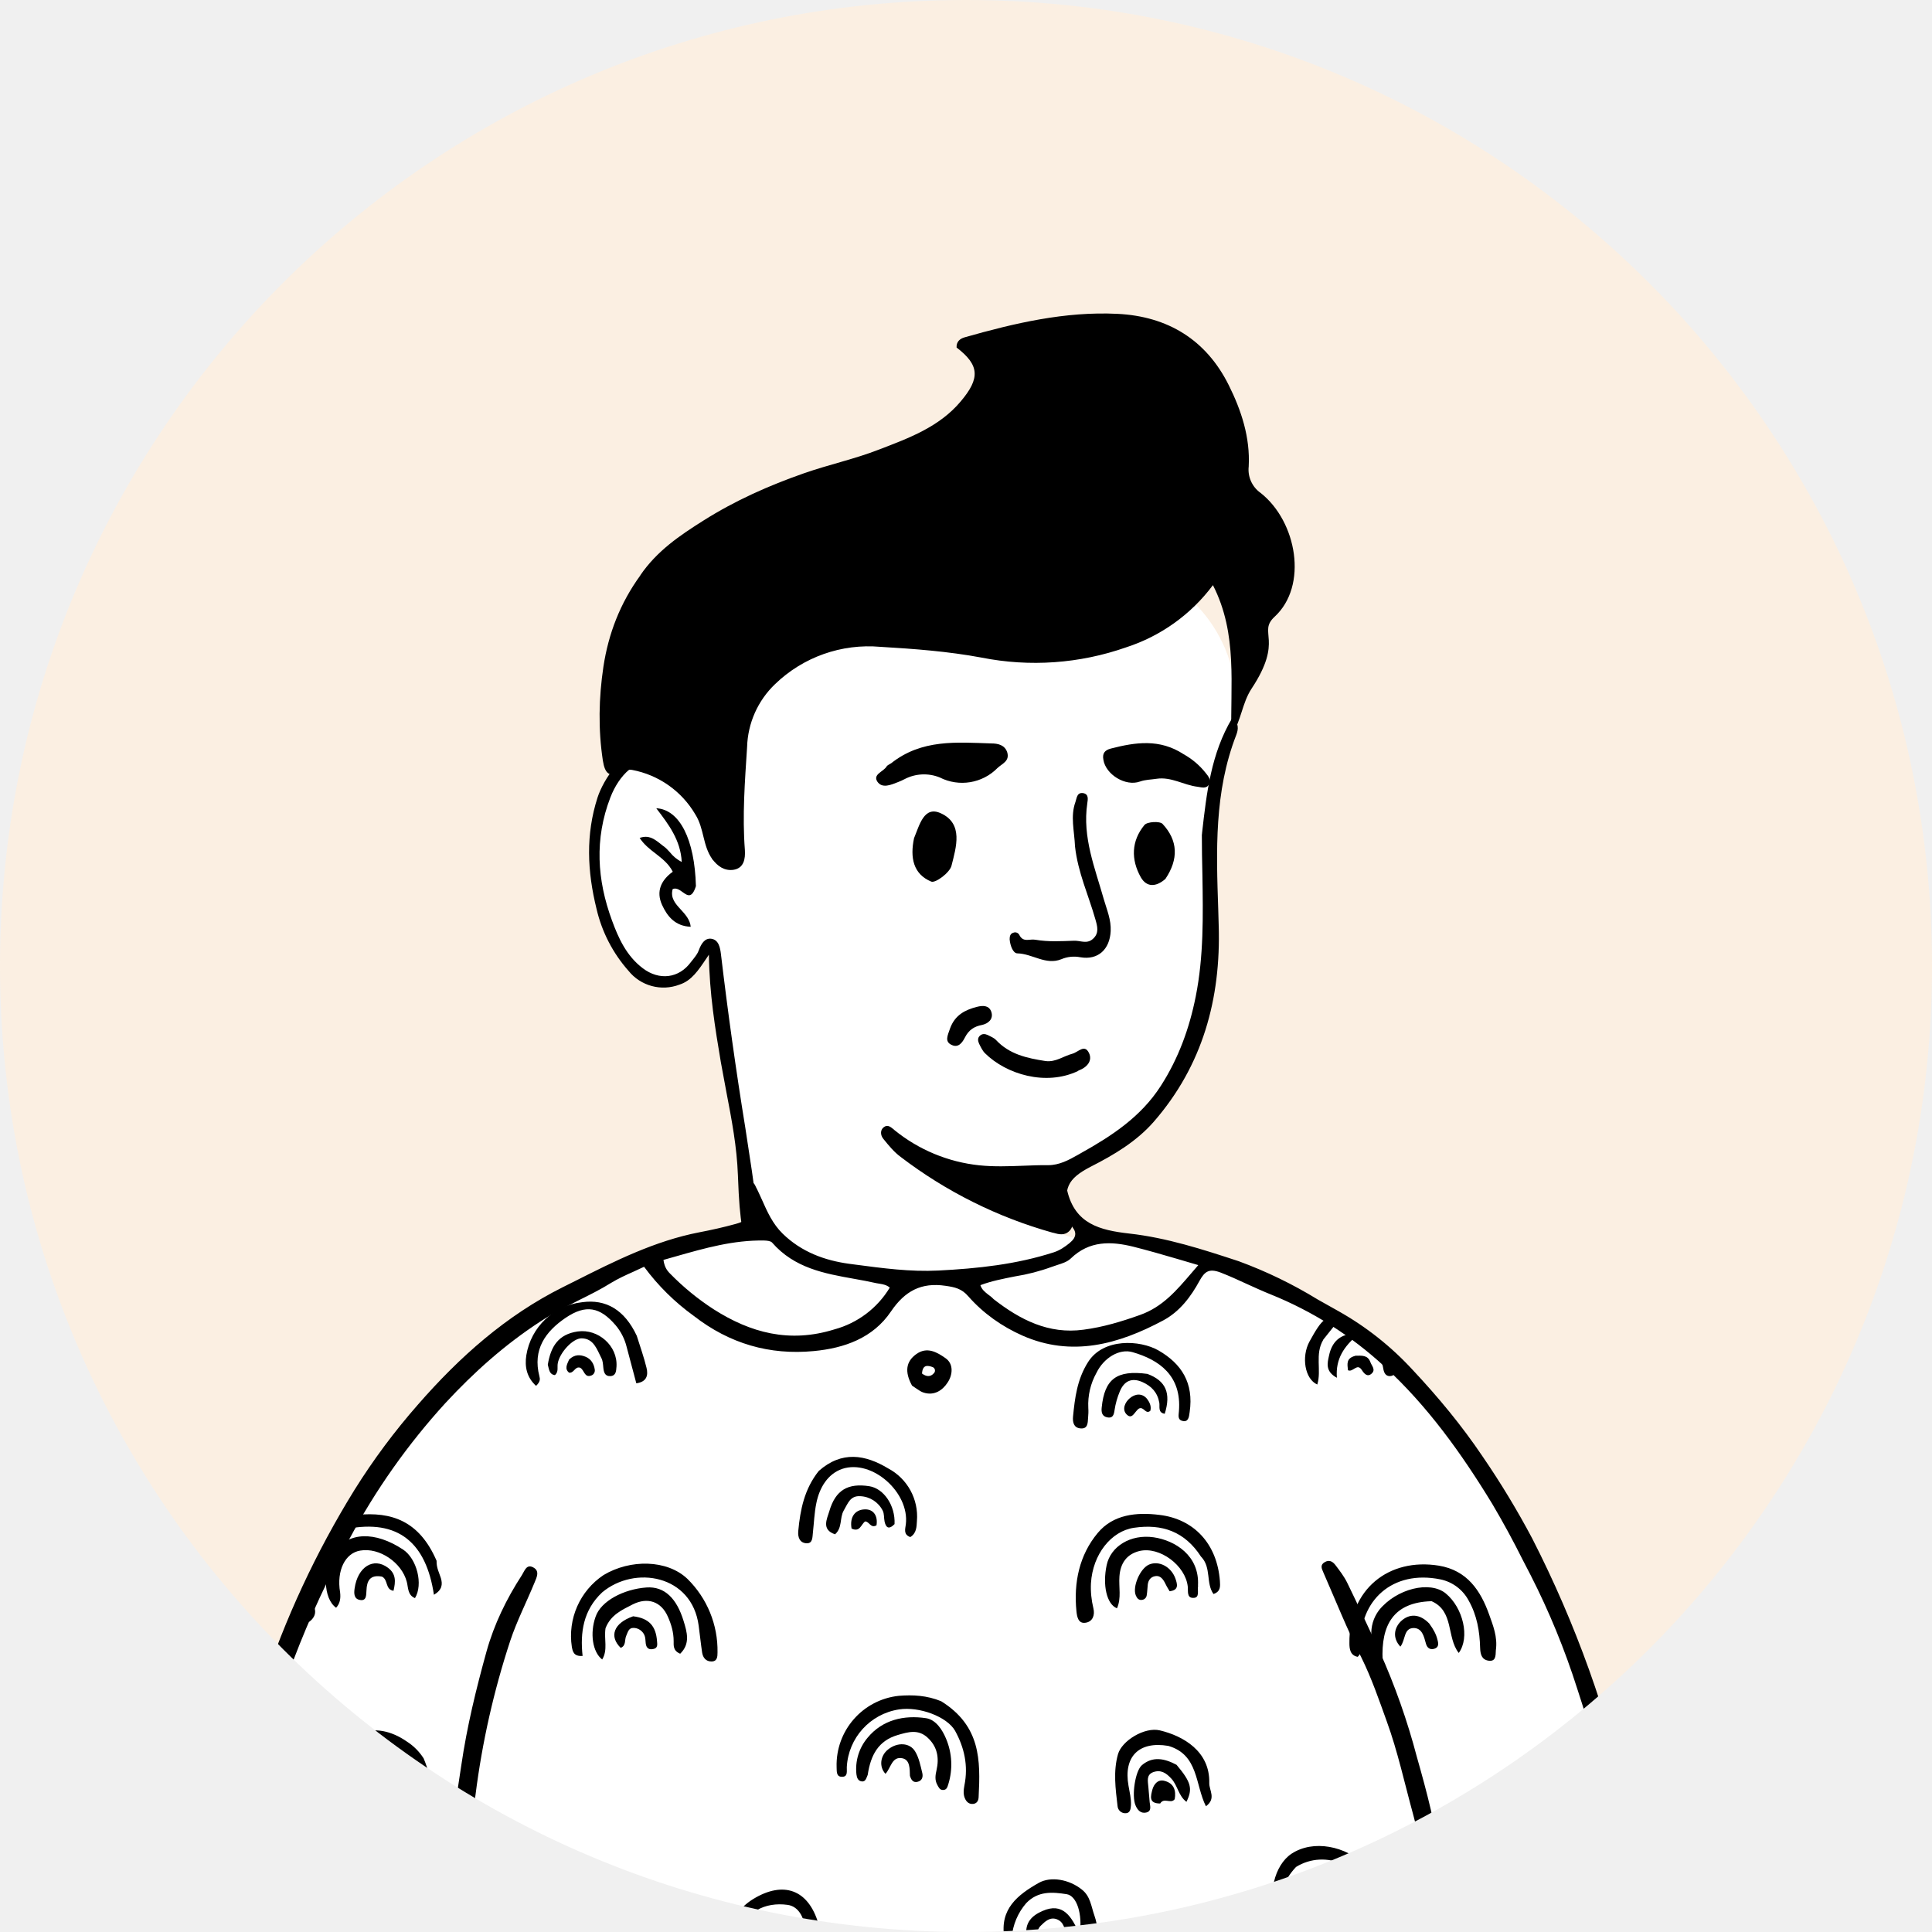
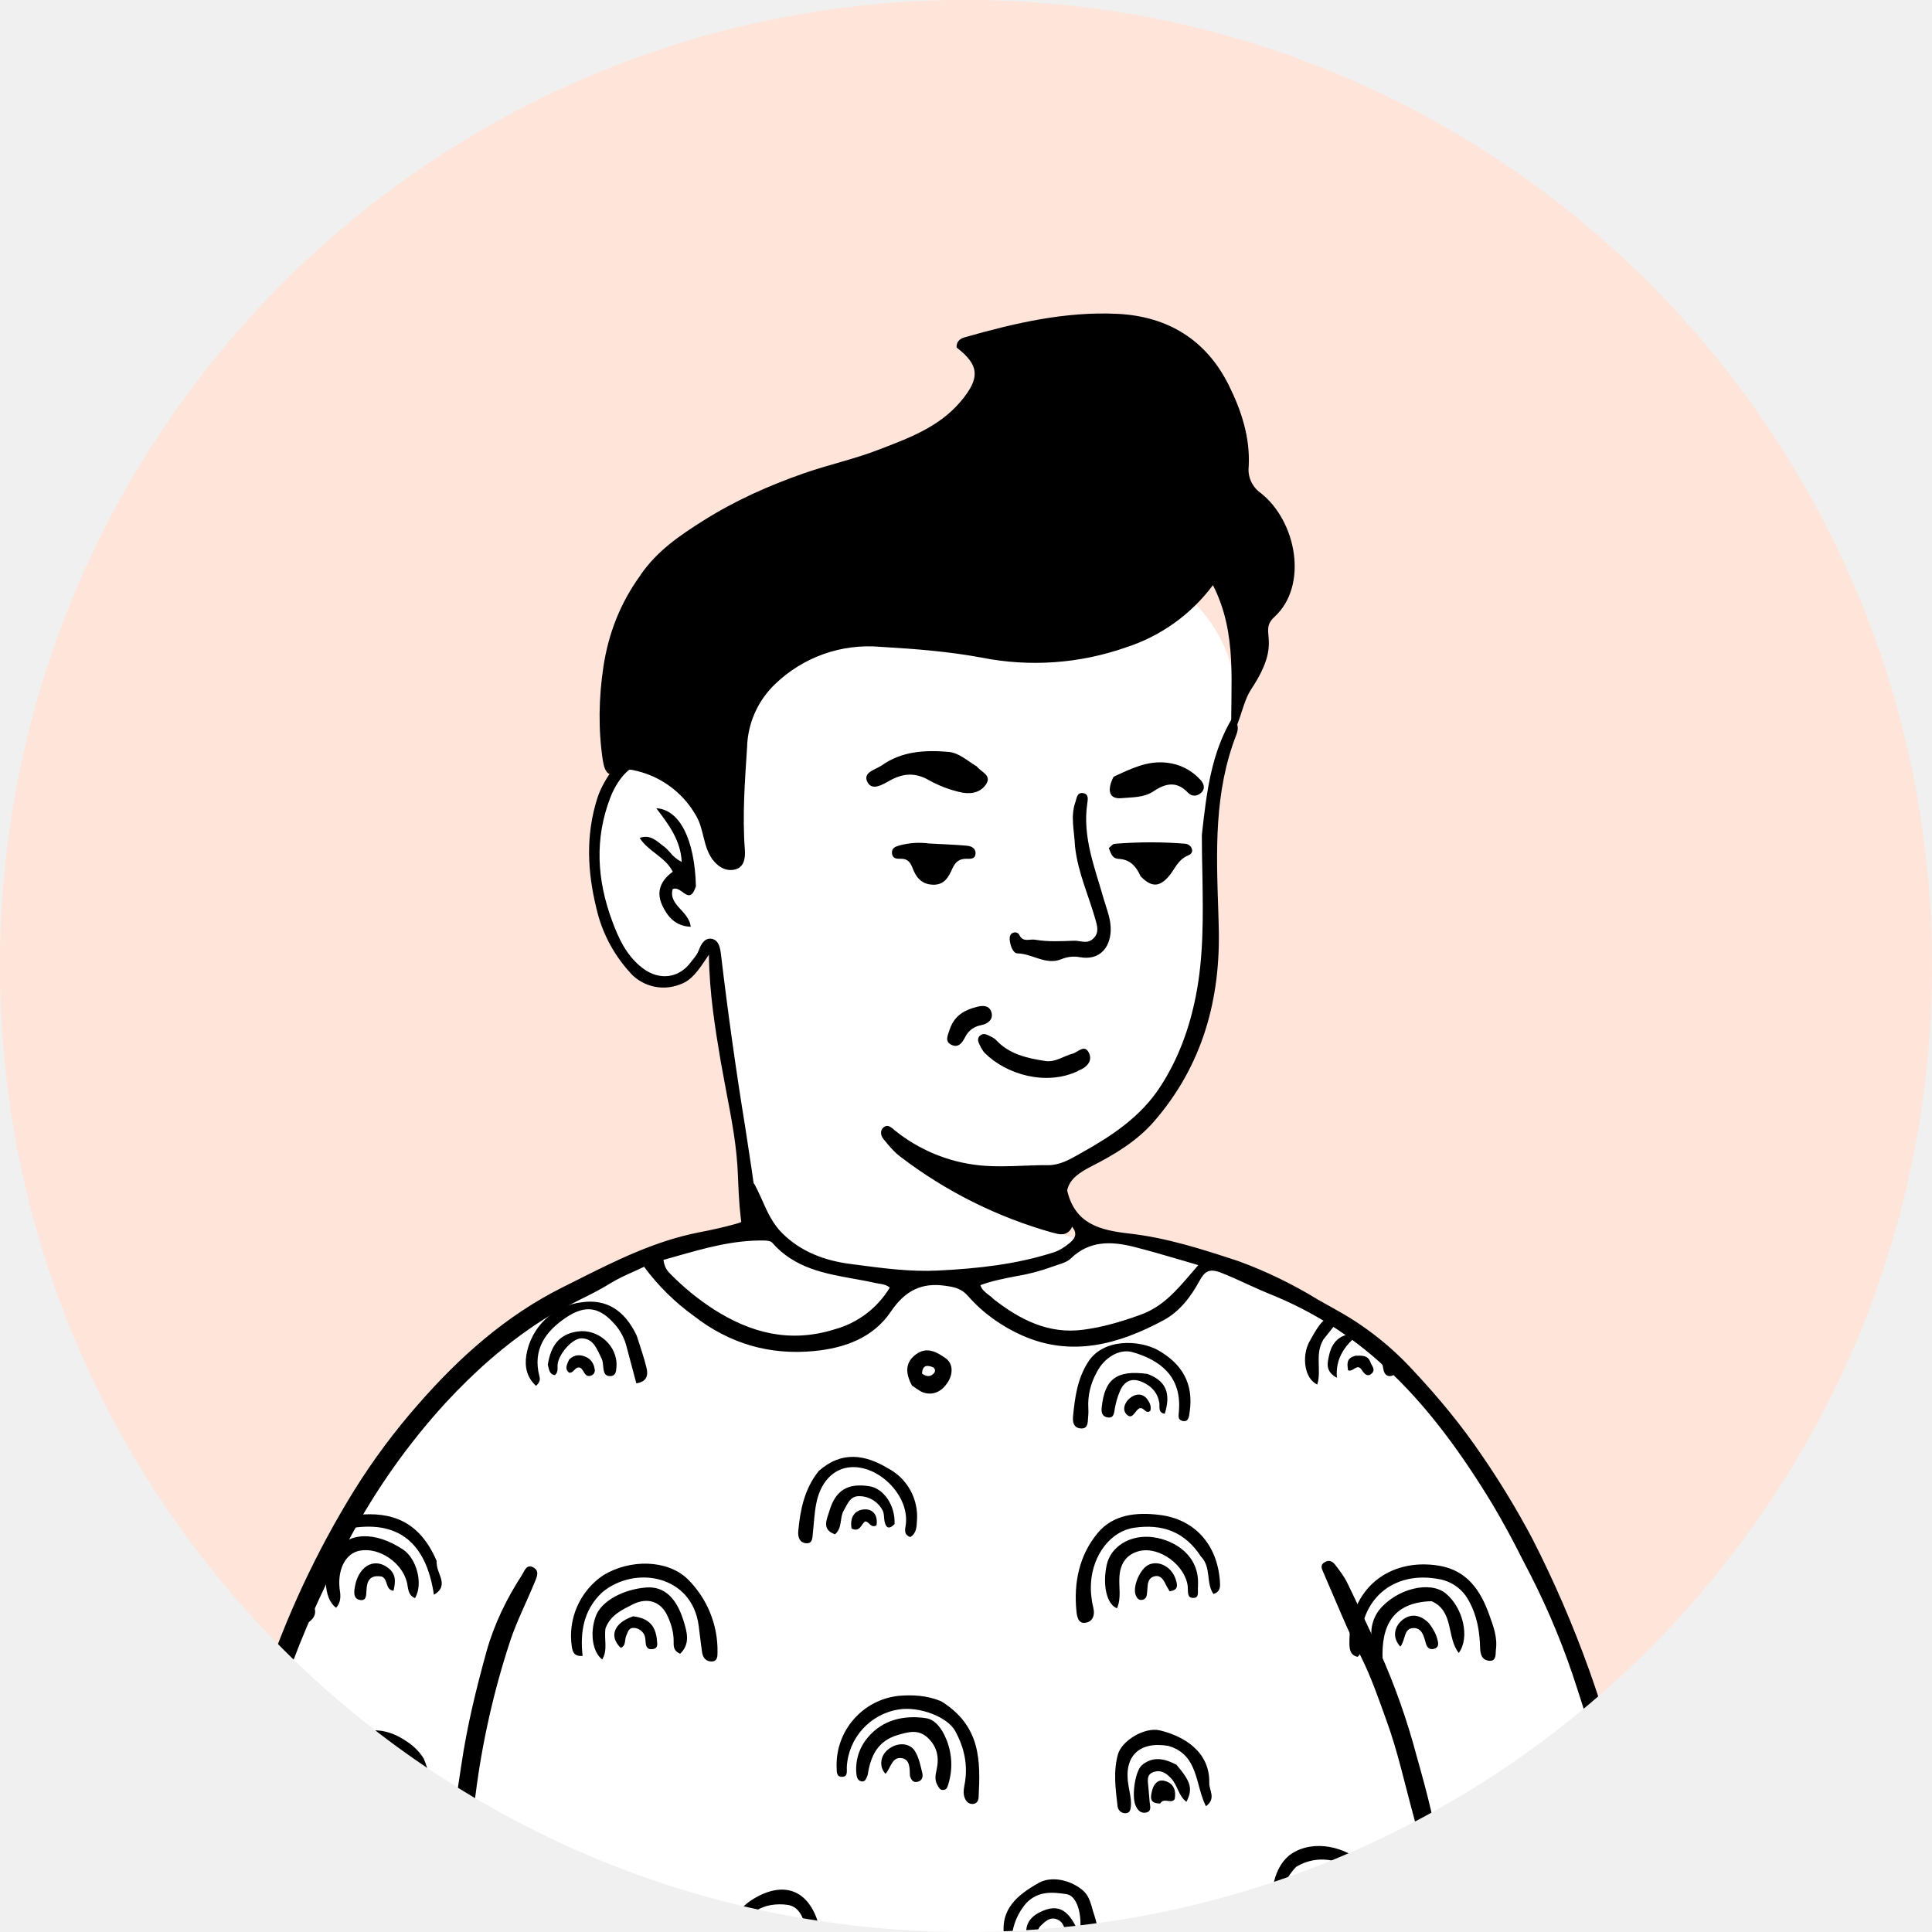
<svg xmlns="http://www.w3.org/2000/svg" viewBox="0 0 1744 1744" fill="none" shape-rendering="auto" width="128" height="128">
  <mask id="viewboxMask">
    <rect width="1744" height="1744" rx="872" ry="872" x="0" y="0" fill="#fff" />
  </mask>
  <g mask="url(#viewboxMask)">
-     <rect fill="#fbefe2" width="1744" height="1744" x="0" y="0" />
+     <rect fill="#ffe4d9" width="1744" height="1744" x="0" y="0" />
    <g transform="translate(531 487)">
      <path d="M554 727.7c-99.2 297-363.8 388.6-503.7 19.8-19.3-50.7 31-69.5 66.2-91.9 24.1-15.3 36.8-28.5 35.3-42.2-7-64.4-36.9-243.8-36.9-243.8l-3-5.8s.7-1.6-2.2 1.2c-3 3-9.9 34.2-37 34.2-24.5 0-49.2-10.9-61-86.3C7.2 285.6 9.6 214 40 201c12.5-5.3 24-7.2 35.2-.8 11.3 6.4-13-22 112-126C268.4 6.4 396.7-3.5 448.5 8 500.3 19.5 552 44.8 574.9 98.5c27.8 65-25.9 114.3-14 262.5-2.2 53.6.8 171.2-146.6 210.6-28 7.5-19.3 48.4 22.7 58.4 67 21 117 72.3 117 97.9" fill="#fff" />
      <path fill-rule="evenodd" clip-rule="evenodd" d="m554 266.2.1-1.4c4.1-36.4 8.2-71.7 27.1-103.4 6.5 4.4 5.7 10 3.7 15.2-19.9 51.2-18 104.4-16.2 157.6l.4 14c2.1 66.4-14.5 126.8-58.7 177.5-15.4 17.6-35.8 29.8-56.5 40.3-21.4 11-25.9 20.1-19.2 43.6l.8 2.6c1.4 3.9 2.8 7.9-1 11.8-4.5 4.6-9.5 3.3-14.8 1.8l-.6-.1a406.4 406.4 0 0 1-137-68.3c-6-4.4-10.8-10.3-15.5-16.1l-.3-.4c-2.5-3-3-7.8.5-10.4 3.3-2.5 5.8-.5 8.7 1.8l1 .9a145.5 145.5 0 0 0 76.3 31.7c13.4 1.4 26.6.9 40 .4 7.4-.3 14.8-.6 22.3-.5 10.2 0 18.7-4.7 26.7-9.2l2.8-1.6c27.8-15.5 54.3-32.8 72.2-60.7 16.1-25 25.9-52.2 31.6-80.9 7.2-36.1 6.6-72.7 6-109.8-.3-12-.5-24.2-.5-36.4ZM50.6 190.8c21.9-1.7 34 11.2 44.3 26.3a140.4 140.4 0 0 1 22.4 61.5c.5 3.7 1 7.6-1.2 11.3-4.5.6-4.9-3-5-5.6-.5-20.7-9.7-38.7-18.9-56.1-6.6-12.5-16.2-24.6-31.4-27.6-17.2-3.5-33 12-40.8 32.2-14.5 37.6-12 74.6 1.4 111 5.8 15.9 13.1 32.1 27.8 43.2 14.8 11.3 32.7 9.3 43.6-5.7l2-2.5c2-2.6 4-5.1 5-8 2.1-5.8 5.4-11.2 11.3-10.4 6.8 1 8 8.3 8.7 14a3661 3661 0 0 0 22 156.7l5.9 38.8c2.6 17.1 5.6 41.7 3.6 52.1a28 28 0 0 0-.3 2.2c-.4 2.8-.6 5-4.2 5.5-4.9.8-7-2-7.7-6.4-2.3-17-3-23.6-4-49.6-.9-25.2-5.6-50-10.4-74.9l-5-27c-5.2-30.8-10.3-62-10.8-97l-2 3c-7.6 11.3-13.7 20.5-24.5 24a40.5 40.5 0 0 1-46.1-12.5 127.8 127.8 0 0 1-28.8-55.8c-8.4-34-9.9-67.1.9-100.6 5.2-16.1 23.7-44.7 42.2-42Zm34.6 127.5c4.4 3.2 8.4 6 12-5.4-1.1-42.2-14.7-69.2-35.8-70.3 11.2 14.6 22 28.8 23 48.5a32.3 32.3 0 0 1-10.7-8.8c-2-2.2-4-4.4-6.5-6l-3-2.4c-4.8-3.6-9.7-7.4-17.8-4.5 3.8 5.8 9 10 14.3 14 6 4.7 12 9.3 15.6 16.5-10.6 7.7-15.2 17.7-9.7 29.9 4.8 10.5 11.9 19.2 25.9 19.8-.6-6.3-4.7-10.9-8.8-15.4-5-5.4-9.7-10.6-7.5-18.6 3.2-1.5 6.2.7 9 2.7Z" fill="#000" />
    </g>
    <g transform="translate(178 1057)">
      <path d="M1308 692 16 688.7S53.7 481.5 111.3 360C237.7 93.7 491.2 44.3 513.3 56.7c32 18 62.4 40.7 152 40.7 91.4 0 149.3-39.5 149.3-39.5s135.8 32.3 201.4 69.5c83.4 47.4 177.7 187 221 295.9 46.2 115.6 71 268.7 71 268.7Z" fill="#fff" />
      <g fill="#000">
        <path d="M728.6 692c-4.3-25.7 12-38.5 31-49.3 10.9-6.2 27.6-3.2 39 6 7.7 6 8.4 15.2 11.3 23.4 1.7 4.7 2.4 9.8 3.6 14.7 6.4 3 13.7-.6 20.2 4.4a455 455 0 0 1-49.2-.2c-1.3-7.2-2.2-13.2-8.8-15.6-6.1-2.1-10.4 2.2-14.3 6-2.9 2.7-3.1 6.7-3.3 10.6-3.2 0-6.3-.3-9.4-1-2-12.7 5.2-19 14.4-23 18.2-8 26.4 4.7 33.5 21.6 2.8-18.8-2.6-35.2-11.6-36.7-12.8-2-25.8-3.2-36.6 8a54.2 54.2 0 0 0-13.1 31h-6.7ZM1182.7 692c4.9-29.4 27.1-45.5 56.5-41.7 14.7 2 26.7 19.7 26.5 40.6a25 25 0 0 1-11.8.3c-3.2-25.6-11.3-32.4-33.8-28.7-14 2.3-26.6 16.8-25.8 29.5h-11.6ZM477.6 692a53 53 0 0 1 24.2-34.7c27.4-16.8 50-8.6 59 22.3 1 3.6 2.5 7.1 4.1 11.6-5.2.8-10.6.8-15.9 0 .6-15.7-5.5-27.3-16.1-28.7-19.8-2.7-39.5 5.7-43.6 29.5h-11.7ZM107.4 692c-4.3-17.2-27.2-35.2-45.3-35-17.4.4-30.5 13-34.2 34-2.1 1-4 1-6.9 1 .4-23 9.3-37.2 25.2-41.8 24.3-7 46.6.9 62 22 5.5 7.3 8.1 17.8 20.4 19-6.3.8-13.2.8-21.2.8Z" />
        <path d="M498 692c12.7-17.4 23.2-21.3 35.8-15.2 6.1 3 7.4 8.8 11 14.3-15 .9-30.3.9-46.8.9ZM1203.1 692c15.3-23.6 31.4-24 46.6-.8-14.9.8-30.1.8-46.6.8ZM38.8 692c4.6-15.7 17.4-19.8 32-20.2 12.6-.2 21.4 5.9 25.4 19.2-2 1-3.9 1-7.3.3-17.6-15-32.3-14.6-41 .7h-9ZM671.6 478.7c35.7 22.3 35.5 53.2 33.8 86.4-.1 3.3-1.5 5.9-5 6.3-3.4.3-5.7-1.6-7.1-4.4-2-4-1.5-8.2-.7-12.5 3.5-17.5 0-33.8-8.5-49.2-7.2-12.6-32.2-22.1-50.7-19.2a55.6 55.6 0 0 0-47 52c-.2 3.5 1.3 8.9-4.4 8.8-5.3 0-4.6-5.1-4.8-8.8a62.8 62.8 0 0 1 56.2-64.3c12.7-1 25.3-.4 38.2 4.9ZM906.3 348.4c-14.8-23-35.3-30-60.6-26.3-20.7 3-37.3 24-38.9 50-.4 7.6.4 15.3 2.2 22.7 1.5 6.1-.6 12-6.9 13-6.8 1.2-7.9-5.4-8.4-10.3-2.6-26 2.6-50.8 19.2-70.7 14-16.8 35-18.9 55.8-16.3 31 3.7 52 26 54.5 59.7.3 4.6.8 9.5-5.8 11.7-7-9.8-1.8-23.7-11-33.5ZM365.6 380.4c-17.1 16-20 36.2-17.7 57.4-8.2.6-8.9-4.2-9.7-8.1a66 66 0 0 1 28.6-64.9c24.2-14.5 57.4-14 75.7 3.4a90.8 90.8 0 0 1 27.2 66.4c0 3.9-.2 8.2-5.5 8.2-5 0-7.7-3.5-8.4-8.1-1.2-8-2-16-3.1-24.1-6-46-57.7-54.8-87.1-30.2ZM1172.3 432.6c-.2 5.5-.2 10.3-6.5 9.5-6.5-.9-7.5-6.2-7.7-11.5-.4-15-2.8-29.4-10.3-42.7a37.5 37.5 0 0 0-25.5-19.2c-43.7-8.9-73 19.5-72.1 58.6 0 3.7 1.4 7.7-2.6 11.3-6.9-1.2-7.5-7.4-7.5-12.3-.6-48.8 35.7-77.3 80.7-70 25.6 4.2 37.8 22.6 45.5 44.3 3.4 9.6 7.7 20 6 32ZM561.1 270.8c20.9-18.4 42-14.7 62.6-2.3a49.1 49.1 0 0 1 26 47.5c-.3 5.4-.4 11.1-6 14.5-6.3-2.3-4.6-7-4-11.6 3.4-28.6-30.3-58.8-57.3-50-13.2 4.5-20.7 17-23.5 31-1.8 8.7-2.1 17.7-3.1 26.6-.5 4.1 0 9.9-5.8 9.6-6-.3-8-5.3-7.4-11.2 1.8-19.2 5.5-37.8 18.5-54.1ZM204.3 530c4.2 10 7 20.7 8 31.6.5 5 1 9.3-6 11.1-3.1-11-6-21.5-9.3-31.8-4.2-12.7-21.6-24.6-34.3-24-17.3.6-25.9 11.2-25.4 30.8.2 10.4 5.2 20.7.5 31.7-6 .4-11.2-1.4-11.8-7.1-1.2-11.8-4.3-23.4-1.6-35.4 7-30.7 36-41.9 64.9-21.8a49.7 49.7 0 0 1 15 15ZM895.9 217.6c-.6 5-1.3 9.4-6.7 8-4.4-1.2-3.2-5.2-3-8.6 2.7-32.5-18.2-46.6-41.8-53.4-12-3.5-26.1 5.2-32.6 18.6a58.9 58.9 0 0 0-7.4 31.7c.2 3 .1 6-.2 9-.3 4.7-.2 10.2-7 9.5-6-.6-7-5.6-6.6-10.5 1.7-17.2 3.7-33.8 13.6-49.4 13.8-21.8 46.8-20 63.5-10.5 20.9 12 32 29.4 28.2 55.6ZM396.8 148.8c3.2 10.2 6.5 19.4 8.8 28.9 1.7 6.8.2 12.7-9.2 14l-8.8-33.1a48 48 0 0 0-9.7-19.1c-14.3-16.8-27-19.2-45.2-7-18.4 12.5-30 28.7-23.8 52.8.7 2.6.9 5-3 8.7-8.4-7.6-10.4-17.3-8.8-27.6a57.4 57.4 0 0 1 50.4-47.9c21.4-3 38.3 6.8 49.3 30.3ZM876.6 519c-26.6-4.5-40.6 9.8-35.9 36 1 5.9 2.5 11.6 2.2 17.6-.2 3.6-.8 7.4-5.3 7.2a7 7 0 0 1-6.8-6.5c-1.8-15.6-4-31.2.4-46.8 3.4-12.1 24-24.8 37.8-21.5 21 5 45.3 18.8 44.6 47.5-.2 6.6 6.5 14-3 21-9.8-19.2-6.5-46.6-34-54.5ZM357 664.1c-4-30.4-35.2-50.7-61-40.6-14.4 5.7-22 23.3-18.4 43 .8 4.5 3.5 8.9-1.3 14.6-14.2-11.2-8.5-26.6-7.8-39.4.7-16.4 17-30 34.6-32.2 24-3 51.3 12.5 59.7 34.1 5.4 13.8 5 31-1 35.3-4.9-3.4-4.2-8.8-4.8-14.8ZM991.9 628.3c-12 12.8-16.2 26.5-9.1 42.5 1.4 3.2 3 6.9-1.4 8.6-4.5 1.7-5.5-2-7-5.3-8.6-20-2.2-47.4 13.5-57.8 19.6-12.8 48.6-7.2 67.3 10.9 13 12.6 11.8 29.2 15.8 44.4a6 6 0 0 1-5.3 7.4c-3.8.4-4.7-3.2-5.3-6-.8-3.7-.8-7.6-1.1-11.4a44.2 44.2 0 0 0-67.4-33.3Z" />
        <path d="M605.3 545.1c-1.4 3.2-1.9 6.2-5.2 6-3.6-.4-4.6-3.3-5-6.4a43.8 43.8 0 0 1 10.1-33.1C618.6 495.4 638 491 658 494c9 1.4 14.8 10.8 18 18.5a60 60 0 0 1 2 41.2c-.8 2.5-1.4 5-4.6 5.1-3.1.1-4-2.3-5.3-4.6-2.4-4.4-1.8-8.6-.7-13.4 2.5-10.9.8-21-7.9-29.1-8.5-8-17.6-5.3-27.2-2.5-17.5 5.2-24.3 18.1-27 35.8ZM368.6 412.8c-1.5 10 2.3 19.5-3 28.2-8.8-6.7-11.2-23.8-6-38.5 4.8-14.4 25.6-25 45.9-26.5 16.6-1.2 27.4 10.2 33.5 30 3.2 10.3 6.3 20.8-3 29.8-6.5-2.7-5.9-7.3-5.9-11.4 0-8-2.2-15.3-5.3-22.2-6-13.6-18.2-17.6-31.5-11-9.7 5-20 9.4-24.7 21.6ZM1114 388.4c-34 1-45.5 21.3-43.9 53.5a34.6 34.6 0 0 1-3.2-45.5c15.7-19.3 45.8-26.8 60.2-15 15.6 12.9 22 39.7 11.7 53.7-11.2-14.2-4-37.8-24.7-46.8ZM903.5 374.3c-.8 4.9 1.8 11.2-4.5 11.1-5.8 0-4.4-6.1-4.8-10.1-2-19.1-25.3-36.6-43.7-32.2-11.6 2.9-17.2 11.2-18 23-.7 9.6 1.9 19.4-2.2 28.7-9.3-3.6-13.2-21-9.3-39.1 3.6-16.7 21.4-28 42.4-25 19.3 2.8 41.6 16.6 40 43.6ZM129 380.3c.7 5.9-.2 10.3-3.6 14-11.7-8.4-12.4-34.2-1.4-50.3 12.3-18.2 36.5-19 61.9-2.2 12.4 8.3 18.3 31.3 10.7 43.8-6.7-2.7-6-9.4-7.4-14.7-4.5-17.4-24.7-31.2-42-28.2-13.6 2.2-21.5 18-18.2 37.6Z" />
        <path d="M216.1 352c-.2 6.2 2.4 10.8 3.9 15.6 1.6 5.6 1.2 10.6-6.3 15-7-46.8-32-68.7-79-59.4-.6-9.3 4.3-12.2 9.6-12.7 31.1-3.1 56.2 5.3 71.8 41.4ZM884 536c13.3 15.8 14.8 21.7 9 33.5-7.2-5.3-7.9-14.7-13.6-20.9-4.8-5.3-9.6-8.3-16.4-5.9-6.4 2.4-4.8 8.2-4.4 13.2l1.2 13.9c.4 3.7 2 8.3-3.3 9.4-4.7 1-7.8-2.3-9.5-6.6-3.6-8.5-.3-31 5.8-36.2 9.7-8.2 20.2-6.2 31.3-.3ZM296.5 666.4c-2.4 2.1-3 6.3-7.1 6.6-6.8-10.9-5.3-23.4 3.6-31.6a34.9 34.9 0 0 1 43.1-2.6c7.4 5.4 12.4 27 8.3 35-1.3 2.2-2.5 4.6-5.7 3.9-2.8-.6-4.2-2.7-4.5-5.5-.2-3.3-.2-6.8-.3-10.2-.7-12.7-9.1-20.7-21-20-12.6.6-18.1 8-16.7 23.6l.3.8ZM629.5 318.8c-5.2 5.3-7.8 3.2-9-2.3-.7-3.3-.2-7-1.7-9.9a23.8 23.8 0 0 0-20.2-13c-9.3-.6-11.3 6.8-15 13-3.8 6.6-1 15.4-7.8 21.4-12.6-4.2-7.2-14-5.2-20.8 5.6-19.2 16.8-25.6 36.2-22.6 13 2.1 23.5 17.4 22.7 34.2ZM166.6 530.8c20 5.6 31.2 24.2 22.7 39.2-3.3-9-9-15.4-13.7-22.4-4.4-6.4-10.6-7.3-16.8-4.7-6 2.4-6.3 8.5-5.4 14.2.7 4.2 1.9 8.3 2.7 12.4.8 3.7 2.6 8.5-2.8 9.4-4.7.9-8.8-1.3-11-6.5a30.3 30.3 0 0 1 24.3-41.6ZM316.5 174.9c2.7-16.6 9.6-27.5 27-30 18.4-2.6 36.2 12.9 35 31.7-.3 4-.4 8.3-5.5 8.6-5 .3-6-3.6-6.4-7.8-.3-2.9-.4-6.1-1.8-8.6-4-7.7-6.8-17.5-17.7-17.7-8-.2-19.9 13-21.6 22.5-.7 3.5 1 7.7-2.6 10.7-5-.6-5.2-4.9-6.4-9.4ZM1029.6 645.7c-26.6-11.3-31.4 7.2-35.7 26.8-5.2-11.7-4.7-22 2-30.7 6.2-8.2 26.4-11.7 36.6-7.5 10.5 4.3 16 12.4 15.4 23.8-.4 6.6 4.2 18.4-3.8 18.8-9.8.6-4.1-11.1-5.2-17.3-1-6-3.8-10.2-9.3-14ZM857.7 183.2c16.8 6.2 21.5 17.5 15.7 36-6.4-1-4.3-6.5-4.9-10-1.7-9.3-7-14.9-15.2-18.6-9.7-4.3-16.5-1-20.4 8.3-2.3 5.4-3.9 11.1-4.8 17-.6 4.6-1.8 7.6-6.8 6.5-4.4-1-5.3-4.4-4.8-8.9 2.6-25.7 13.5-34 41.2-30.3ZM1016.5 152.4c-7.8 13.1-1.4 27.4-5.4 40.4-11.3-5-14.5-25-7.1-38.7 11.7-21.4 15.7-24.4 25.4-18l-13 16.3ZM643.4 546.3c-.2-7 0-14.6-6.7-16.1-9.7-2.1-10.5 9-15.4 14-6-6.4-4.7-16.4 2.4-22 8.3-6.7 19.7-6.3 24.5 2 3.4 5.7 4.7 12.6 6.3 19.1.7 2.8.4 6.3-3 7.7-3.7 1.5-6.5.4-8-4.7ZM877.8 379.4a82.1 82.1 0 0 1-4.6-8.3c-2-3.6-4.7-6.3-9-5.2-3.6.8-5.6 3.6-6.1 7.3-.4 3.3-.4 6.7-1 10a4.8 4.8 0 0 1-4.2 4c-3 .5-4.6-1.6-5.6-4-3.3-7.8 3.9-24.5 12-27.9 9-3.8 20 2 23.8 12.8 1.6 4.8 3.4 10.3-5.3 11.3ZM393.4 402c14.4 1.7 20.7 8.7 21.7 22.5.3 3.1.7 6.2-3.2 7-4 1-6.5-.7-7-5-.3-2.5-.2-5.3-1.2-7.5-1.8-4-5.8-6.6-10.1-6.5-4.2 0-4.9 4-6.3 7.1-1.7 3.6.1 8.9-5 10.9-10.6-10.3-6.4-22.3 11-28.4ZM1248.8 517.4c-4.6 12.5-1.5 25.9-8.8 37.7-10-29.2.2-61 25.8-61.8-2.5 10.2-13.8 13.7-17 24ZM1112.4 408.9c3.6 4.9 6 9.3 7.2 14.3 1 3.6 1.3 7-3.1 8.2-4 1-6.4-1.1-7.4-5-1.7-6.2-3.4-13.7-10.9-13.8-9.3 0-7.3 10.8-12.1 16.8-7.5-8.1-5.3-17 .2-22.6 7.7-7.6 17.5-7.2 26.1 2ZM166.8 366.2c-10.8-2-13.7 3.8-14 12.6-.3 4 .2 9.8-6.2 8.4-5-1-5.2-5.7-4.5-10.3 2.7-19.5 17.1-28.5 30.1-18.7 7.4 5.5 7 12.5 5 20.8-7.7-1.2-4.6-10-10.4-12.8ZM1045.8 147c.8.9 1.2 1.5 1 1.6-11 9.6-19.4 20.6-18 38.1-11-5.9-8.4-13.9-7.1-20 2.5-12.2 10-20 24-19.7ZM1261.2 544.3c-.8 3-1 5.2-3.8 5.4-5.5-11.7-1.3-29.4 8.5-35.8 2.7-1.8 5.5-2 7.8.9 2.2 2.7 2 5.6-.5 7.9-6.5 5.4-8.4 13.4-12 21.6Z" />
        <path d="M869.2 571c-10.7 0-8.3-7-7-12.4 1.4-5.2 5.2-9.7 11.1-8 8.4 2.2 10.5 8.7 9.1 16.5-3.5 4.7-9.6-2-13.2 4ZM296.4 666.5c10.5-13.2 19.8-14.2 26.5-2.5 2.4 4.3 4.2 9.6-.7 12.5-5.8 3.6-8-1.4-9.5-6.3-.4-1-1.5-2-2.1-2.8-4.5-2.3-8.6 5.4-13.5-.4-.6-.6-.6-.5-.7-.5ZM160 555c4.5-5.8 9.5-5.7 13.9-2.5 5 3.6 5 9.2 3.4 14.8-19.4 3.2-19.4 3.2-17.2-12.2ZM1005.4 659.5c7.2-4.8 13.6-5.7 18.3 1.7 3.1 5 7.6 10.9.2 16-6.2-1-5.4-7.9-10.6-10.4l-9.5 2.6c-4-4-1.2-6.6 1.6-9.9ZM335.8 170.2c5-4.8 10-4.4 14.7-2.5 5 2 7.7 6.4 8.4 11.7.3 2.2-.9 4.4-3 5.2-6.5 2.6-6.4-5.2-10.3-7-4.6-1.4-5.4 5.1-9.9 4.5-4.2-3.4-2-7.3.1-12ZM850.1 214.5c-4 2.7-6 10.5-11.2 5.2-4.3-4.5-1.3-11 2.9-14.5 4.7-4 11-5 15.6.5 2 2.7 4.2 6.4 3 10.8-4.3 3.7-5.9-4.2-10.3-2ZM590.7 322.8c-1.8-10.3 3-17 11.9-17.3 8-.3 12 6 10.6 14.4-5.3 3-6.5-3.6-10.3-3.5-3.7 2.7-4.6 10-12.2 6.4ZM1045.4 166.8c6-.1 11.2-.7 13.6 5.7 1.2 3.4 5 6.8 1.3 10.3-4 3.8-7 0-9-3.1-4.3-6.7-7.9 2.4-12.5.2-.5-5.3-2-10.8 6.6-13ZM1082.8 176c0 5.2-1.6 9-6 9.2-4.9.1-5.8-4.4-6.4-8.2-.6-4-3.4-7.8-1.9-13.2 6.8 1.5 11.1 5.4 14.3 12.2ZM95.9 393.3c1.8-3.3 2.6-6.4 6.9-7 2.3 6.2 6.7 12.2.5 18.8-2 2.1-4.8 4.1-7.6 1.8-4.7-4-1-8.4.2-13.6ZM1269 537.6c9.3-7.8 10.2-7.2 14 9.3-4.6-1.5-8.7-.3-12.2 1.2-4-3-3-6.4-1.8-10.5Z" />
      </g>
      <path fill-rule="evenodd" clip-rule="evenodd" d="M1301.7 692c-6.3-26-11.8-51.9-17.4-77.9l-8.4-39c-8-36.6-18.6-72.3-30.1-107.6a677 677 0 0 0-42.2-102.8l-7.1-13.7a804.1 804.1 0 0 0-27.6-50.7c-27.6-45.3-58.4-88.3-97.4-124a336.4 336.4 0 0 0-102.8-65c-7-2.8-13.9-6-20.8-9.1-8-3.7-15.9-7.3-24.1-10.5-10.6-4-14.4-.7-18.9 7.3-8 14.7-18 28-33 36-40.4 21.6-82.6 33.2-127 13.6-18.3-8.1-35.3-20-48.8-35.4-6-7-12.2-8.3-20.5-9.5-22-3.3-36.8 4.7-49.3 23.1C610 151 584 160 556.6 162.6c-39.9 3.8-76-6.6-108.4-31.8a203.6 203.6 0 0 1-44.8-44.3l-9.7 4.5c-7 3.1-13.7 6.2-20 10-9.6 6-19.7 11-29.8 16-11.6 6-23.2 11.7-34.1 18.9-32 20.8-60 45.8-85.8 73.7a604 604 0 0 0-86.7 122.8 867.4 867.4 0 0 0-50 108.1 1213.2 1213.2 0 0 0-34.2 102 560 560 0 0 0-20.3 102.2c-.6 6.8-2.1 13.6-3.7 20.4-1.9 8.3-3.8 16.8-4.1 25.8-5.5 1-10.7 1-17 1 4.6-32.9 9.8-66 16-98.8 2.4-12 5.4-23.7 8.4-35.4l5.3-21.5c5.2-22.6 12.7-44.6 20-66.6l.1-.1.9-2.6a835.3 835.3 0 0 1 83.3-179c17-27.2 36.2-53 57.3-77 37.5-43 79.4-80.3 130.6-105.9l10.8-5.4c36.1-18.2 72.3-36.4 112.5-44.2 11-2.1 22.2-4.6 33-7.6 12.8-3.5 15.2-9.1 10.4-21.1l-1-2.2c-.7-1.6-1.5-3.3-1.7-5v-.4c-.6-3.6-1.3-7.8 3.8-8.9 4.3-1 5.5 1.6 7 5l.6 1.1c1.6 3.2 3 6.5 4.5 9.7 4.8 10.8 9.6 21.7 18.7 30.6 17 16.6 38 24.2 59.9 27.2l5.3.7c25 3.3 50 6.7 75.4 5.4 35.4-1.8 70.4-5.5 104.3-16.5 5.2-1.7 9.8-4.8 14.1-8.3 7-5.8 6.5-10.6.5-16.8-9-9.2-11-20.6-10.4-32.6 4-1.5 7.1-.5 7.7 1.8 7 30.4 29.7 36 56 39 34 3.8 66.4 14.3 98.9 25a399.8 399.8 0 0 1 71.4 34.6l18.7 10.5a271.8 271.8 0 0 1 67.1 53.2c22.8 24.3 44.1 50 62.7 77.6a762 762 0 0 1 45.1 74.5 1005 1005 0 0 1 86.8 242c5.7 25.4 10 51.3 14.3 77.5 2.2 13.2 4.3 26.4 6.7 39.7-3.2.9-6.7.9-11.3.9ZM575.3 143a84 84 0 0 0 49.9-37.7c-2.9-2.4-6-3-9.2-3.5l-3-.5c-6.5-1.5-13.2-2.7-19.9-3.9-27-4.8-54.1-9.7-74.2-32.8-1.4-1.5-4.7-1.7-7.1-1.8-27.6-.5-53.6 6.9-79.6 14.3l-11.3 3.2c.8 5.6 2.6 9 5.8 12.2 12 12.3 25.3 23.2 39.7 32.5 33 21 68.2 30.7 108.9 18Zm224.8.3c-31.6 4.3-57.3-9-81.2-27.6-1.6-1.7-3.3-3-5-4.2-3-2.4-5.7-4.5-6.9-8.4 10.1-3.8 20.7-5.8 31.2-7.9a178 178 0 0 0 33.2-8.6l5.3-1.8c4.4-1.4 8.8-2.8 11.9-5.8 16.8-16.2 36.3-15.6 56.5-10.6 13 3.3 26 7 39.6 11l19 5.6-5.6 6.5c-14.2 16.6-26.7 31.3-47 38.5-16.8 6-33.4 11-51 13.3Z" fill="#000" />
      <path d="M1119.6 692c-9.1-36.9-12.1-74.7-22-111.2-7.7-28.1-13.9-56.8-23.8-84-7-19.4-13.7-39-23-57.8-12.7-25-23.1-51.2-34.4-77-1.3-3-2.9-6.3 1.3-8.8 4.3-2.6 7.4-.5 9.8 2.6 3.8 5 7.8 10.2 10.6 15.9 10 20.4 19.4 41.1 29.1 61.6A612.7 612.7 0 0 1 1101 529c9 31.6 17.5 63.6 21.5 96.6 2.6 21.4 7 42.7 8.6 65.4-3.3 1-6.8 1-11.4 1ZM221.2 692c-.6-3 .4-5.8.4-8.7 0-49.6 9.7-98 16.8-146.7 5.1-35 13.4-69 22.8-102.9 6.8-24.4 18-47.5 32-69 2.3-3.6 4-10 10-6.9 6.3 3.2 3.3 9 1.4 13.6-7.2 17.6-16 34.7-22 52.7a740.8 740.8 0 0 0-31.3 138.7c-1 8.5-2.8 16.8-5 25-7.5 28.5-3.8 58.4-11 87-1.2 4.7.2 10.1.2 16.2-4.5 1-8.9 1-14.3 1Z" fill="#000" />
      <path fill-rule="evenodd" clip-rule="evenodd" d="M648.9 165.5c-9 6.6-10.5 15.7-3.6 28.3l4 2.7c2.3 1.5 4.3 3 6.5 3.6 9.5 3 17-2 21.6-9.1 4.7-7 5.5-16.9-1.9-22-7.3-5.1-16.6-10.9-26.6-3.5Zm5.4 17.4Zm0 0c3.8 2.8 7.6 3.4 10.9-.5a3.4 3.4 0 0 0-1.2-5.3c-4.4-1.6-9.2-2.6-9.7 5.8Z" fill="#000" />
    </g>
    <g transform="translate(266 207)">
      <path d="M312 312.3c15-22 35.7-36 57-49.4 28.5-18 59-31.6 90.8-42.7 22.3-7.8 45.7-12.8 67.7-21.4 26.8-10.3 54.2-20.3 73.6-43.3 18-21.2 17-33-3.6-48.8-.3-5.2 3-8 7.3-9.2 45-12.8 90.6-23.5 137.8-21.2 45.5 2.2 80.2 23.4 100.6 64.4 11.3 22.7 19.4 47.1 18 73.3a25.7 25.7 0 0 0 10.8 24c32.7 25.8 43 83.8 12.5 111.8-15.5 14.3 8.6 20.5-20.7 64.8-8.6 13-9.3 29-18.2 42.6-1.3-45.3 6-91.7-16.7-136a158.7 158.7 0 0 1-78.5 56.2 248 248 0 0 1-130.4 9.2c-30-5.6-60.7-7.9-91.2-9.7a121.5 121.5 0 0 0-95.2 33.7 81.7 81.7 0 0 0-25.2 56.7c-2 31-4.4 62-2 93 .5 7.9-.8 16.5-10.5 17.9-7.8 1-14-3-19-9.8-8.6-12-7.2-27.4-15.1-40a84.1 84.1 0 0 0-57.2-40.4c-3.6-.7-6.5 1-9.7 2.3-10.8 4.6-14.8 1.2-16.7-10.7-4.3-28.3-3.7-56.7.5-84.8 4.5-29.6 15-57.2 33.4-82.5Z" fill="#000" />
    </g>
    <g transform="translate(791 871)">
      <path d="M182.3 95.7c-29.2 14-65.1 3-84.2-16-2.3-2.3-3.8-5.6-5.3-8.6-1-2.3-1.6-5 .7-7.1 2.2-2.1 4.7-1.8 7.1-.7 2.6 1.3 5.6 2.5 7.5 4.5 12.1 13 28 16.4 44.7 19C162 88 169 82.3 177 80.2c5.3-1.4 11-9 15-.7 3.3 6.8-1.3 12.9-9.7 16ZM66.6 57.4C71 45.2 80.3 40.6 90.8 37.9c5-1.3 10.8-1.7 13 4.3 2.4 7-3.2 10.9-8.3 12-7.3 1.4-12 4.6-15.4 11.2-2.2 4.3-5.7 9.7-11.7 7-7.2-3-3.8-9-1.8-15Z" fill="#000" />
    </g>
    <g transform="translate(653 805)" />
    <g transform="translate(901 668)">
      <path d="M69.4 96c-.6-14.1-4.3-27.2.4-40.1 1.2-3.3 1.2-8.6 6.7-8 5.5.8 4.5 5.6 4 9.2-4.6 30.7 7 58.6 15 87 2.7 9.3 6.6 18.2 6.1 28.4-.8 16.4-11.3 26.4-27.4 23.6a29.5 29.5 0 0 0-17.2 1.8c-14 5.6-26-5-39.6-5.3-4 0-6.6-7.3-7-12.7 0-2.5.4-5.2 3.5-6 2-.8 4.4.2 5.3 2.2 3.6 7 9.3 3.2 14.4 4.2 11.9 2 23 1.3 34.8.9 5.8-.3 11.7 3.3 17.2-1.7 5.8-5.2 4-11.3 2.2-17.6C81.7 140.3 72 119.7 69.4 96Z" fill="#000" />
    </g>
    <g transform="translate(610 680)">
-       <path d="M215.1 76.6c5-12 9-29.4 24.1-22.5 20.7 9.4 13.9 30.7 9.7 47.4-1.6 6.3-14.5 15.9-18.3 14.3-16.3-6.8-19.2-21.7-15.5-39.2ZM442 113.4c-8.6 7.5-17 7.6-22.2-1.5-9-16-8.6-32.8 3.3-47.2 2.5-3 13.8-3.6 16.3-1 14 15 14.6 31.8 2.6 49.7Z" fill="#000" />
+       <path d="M419.6 111c-4.2-9.5-9.9-15.2-19.8-15.7-6-.3-7-5.1-8.9-9.8 2-1.5 3.5-3.7 5.3-3.8 21.1-1.7 42.4-1.8 63.5-.1 6 .4 9.3 8 3.2 10.4-10 4-12.5 13.2-18.5 19.8-8.2 9-15.2 9.1-24.8-.8ZM228.6 81.4c12.2.7 23.1 1 34 2 3.6.3 8 1.8 8 6.7 0 5.6-4.6 5.2-8.3 5.1-6.3 0-9.7 2.7-12.5 8.6-3.4 7.4-6.9 15.3-18 14.8-10.5-.5-15.1-7.2-18.1-15.2-2.2-5.7-5-8.4-11-8.2-3.4.1-7.1-.2-7.5-4.9-.4-5 3-6 7-7.2a67.9 67.9 0 0 1 26.4-1.7Z" fill="#000" />
    </g>
    <g transform="translate(610 680)" />
    <g transform="translate(774 657)">
-       <path d="M30.3 32.1C58 10 89.8 13.1 121 14.1c5.7 0 12.2 1.3 14.3 8.3 2.1 7.7-4.6 9.9-8.8 13.8a44.7 44.7 0 0 1-52.2 8.6 37.9 37.9 0 0 0-31.9 1.6c-2 1-3.8 1.9-5.8 2.6-6.3 2.5-14.3 6-18.6-.4-4.4-6.7 5.6-9 8.3-13.7.6-1 2-1.6 3.9-2.8ZM294.4 23.8c7.7 4.3 14.5 10 20 17 2.5 3 5 6.3 3 10.2-2.4 4.3-6.7 2.7-10.4 2.2-12.5-1.5-23.7-9.2-37-7.2-5 .8-9.9.7-15 2.5-13 4.7-31-6.4-33-19.8-1-5.4 1-8.5 6.8-10 22.2-5.7 44-9 65.6 5.1Z" fill="#000" />
+       <path d="M107.5 34.6c4.3 5.6 14.4 8.2 8.3 16.8-5.8 8.2-15.6 8.7-24.3 6.4C82 55.5 73 52 64.4 47.2c-12.1-7-23.1-6.2-34.8.2-6.6 3.6-16 9.8-20.4 1.9-5-9.2 7-11.4 12.8-15.4 18-12.8 38.8-14 60-12.2 9.6.8 16.7 7.7 25.5 13ZM231.2 44.2c15.9-7.4 30.7-14.8 48.2-12.7a47.6 47.6 0 0 1 30 15.2c2.9 3.1 5 7.5 1.4 11.4-3.6 3.7-8.6 4.5-12.5.4-10-10.7-20.3-8.4-30.7-1.4-9 6.1-19.6 5.5-29.4 6.4-10.7 1-13.4-6.6-7-19.3Z" fill="#000" />
    </g>
    <g transform="translate(0 559)" />
  </g>
</svg>
